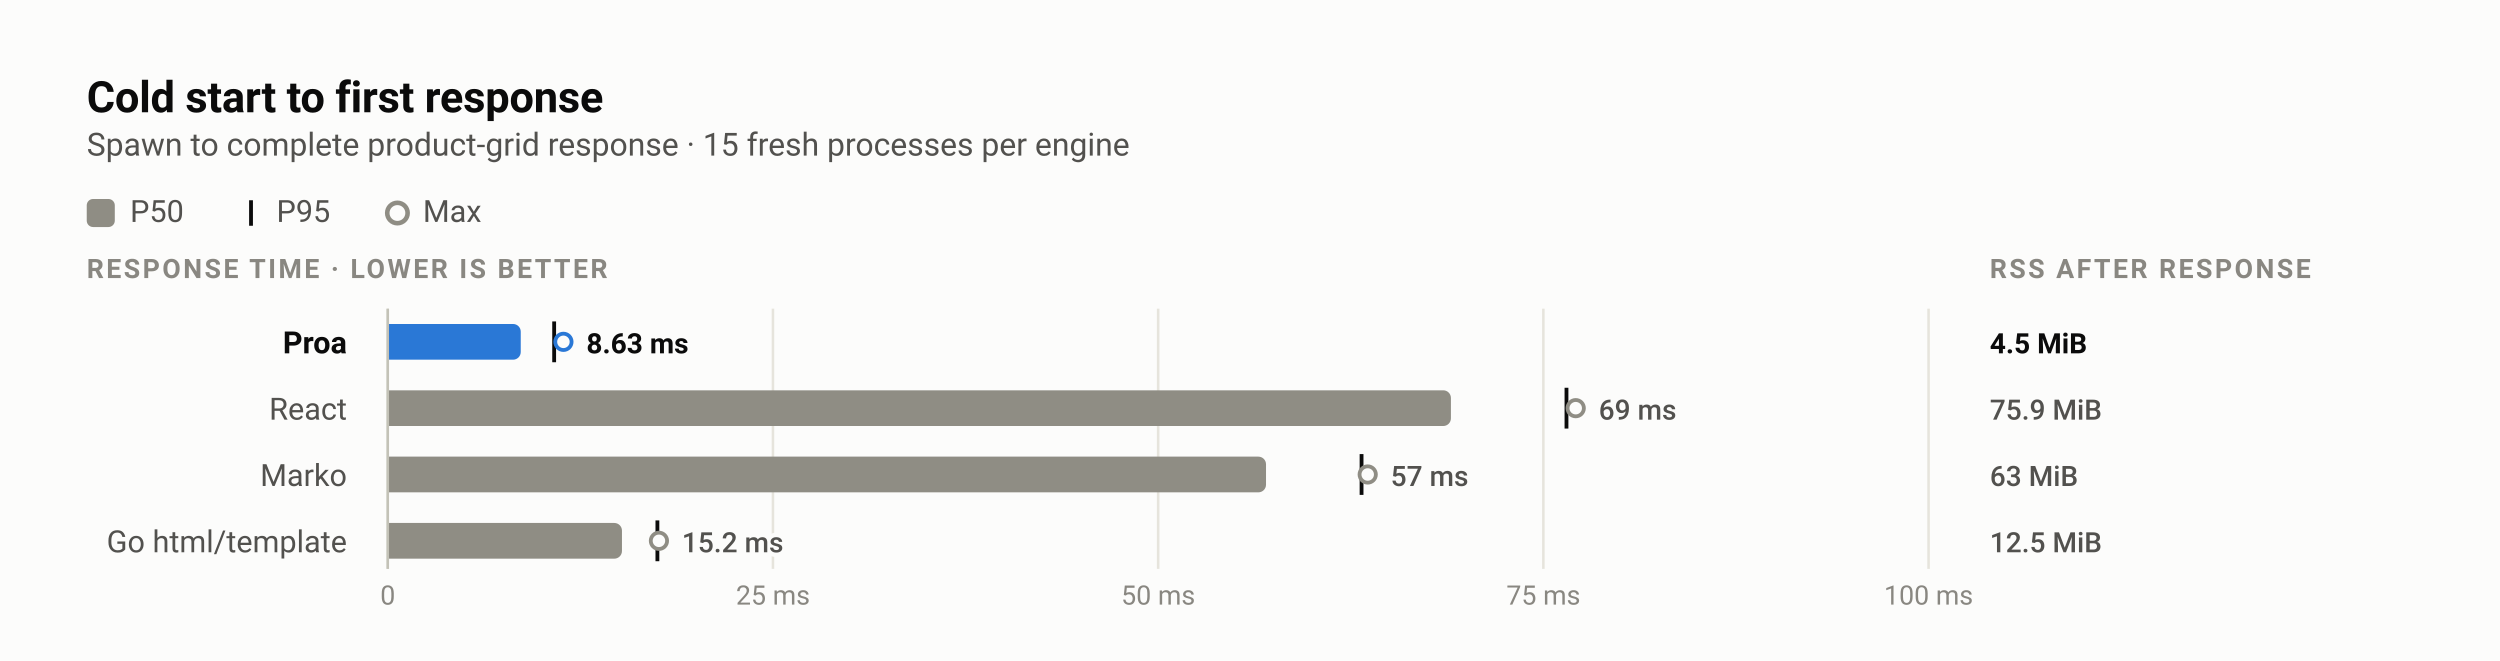
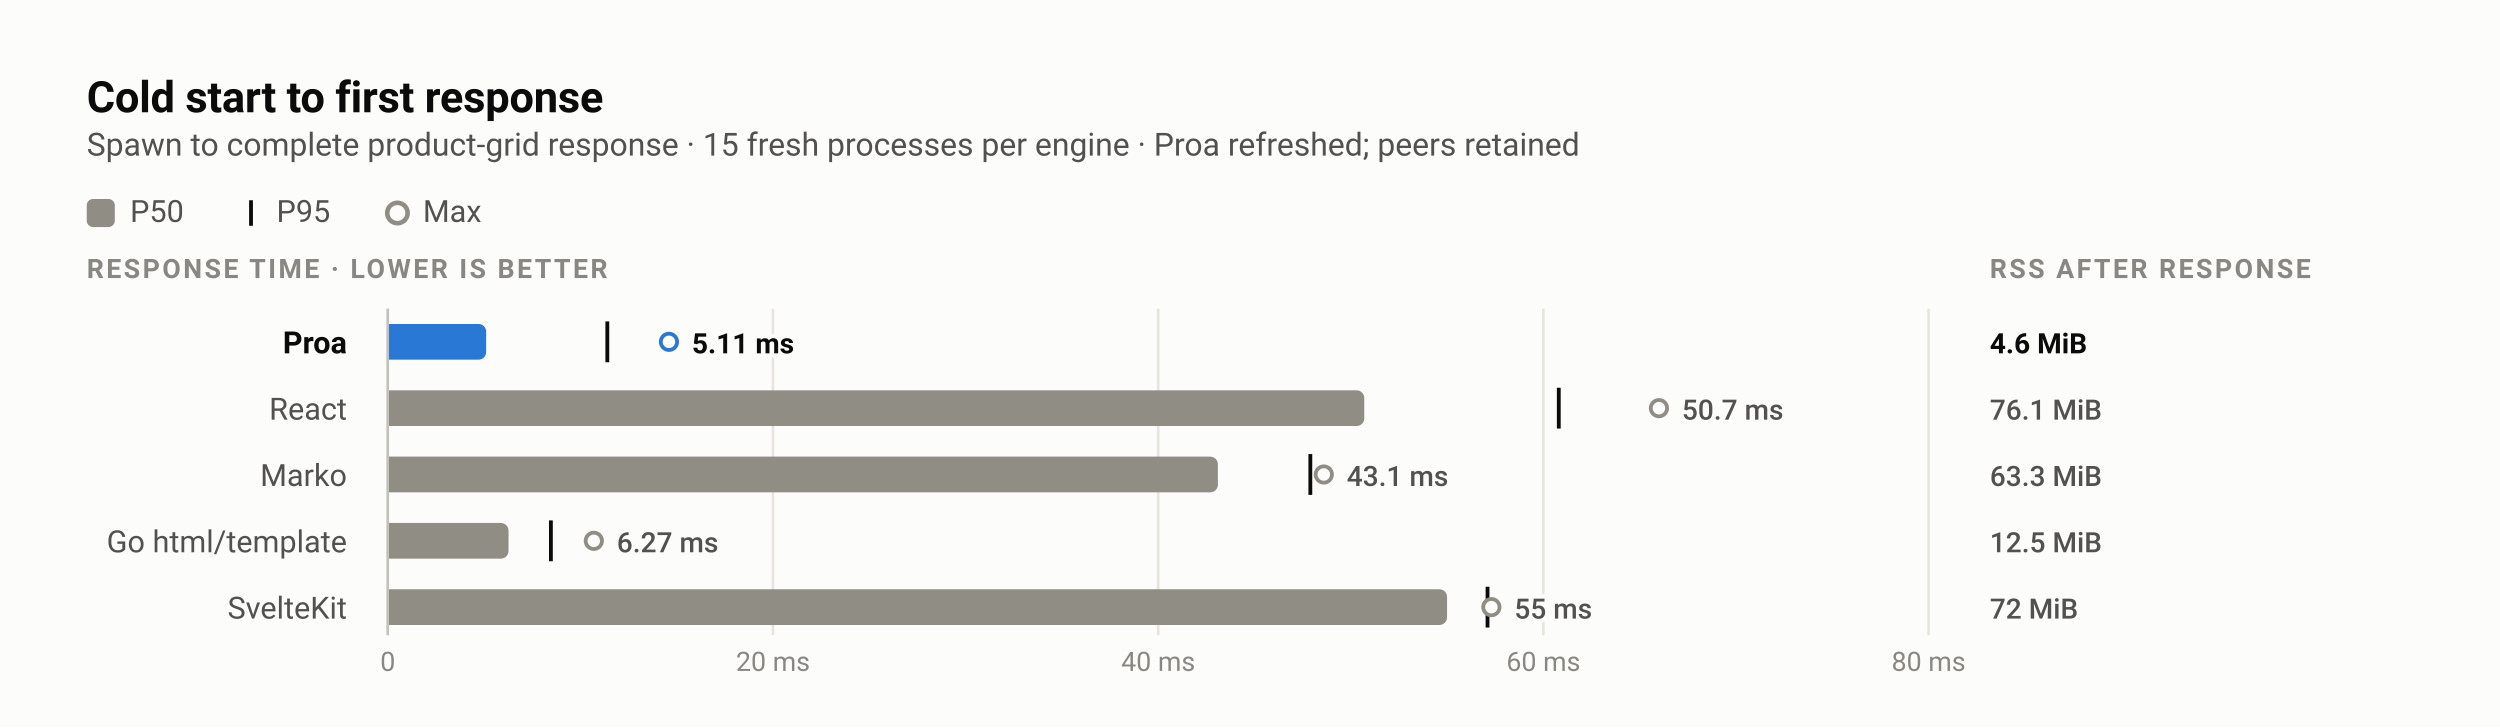
- <svg xmlns="http://www.w3.org/2000/svg" width="980" height="259" viewBox="0 0 980 259" role="img" aria-labelledby="ttl dsc">
+ <svg xmlns="http://www.w3.org/2000/svg" width="980" height="285" viewBox="0 0 980 285" role="img" aria-labelledby="ttl dsc">
  <style>
  text { font-family: system-ui, -apple-system, "Segoe UI", Roboto, "Helvetica Neue", Arial, sans-serif; }
  .t   { font-size: 17px; font-weight: 600; fill: #0b0b0b; letter-spacing: -.005em; }
  .d   { font-size: 12.5px; font-weight: 400; fill: #52514e; }
  .eb  { font-size: 10.5px; font-weight: 600; fill: #898781; letter-spacing: .09em; }
  .cat { font-size: 12px; font-weight: 400; fill: #52514e; }
  .catb{ font-size: 12px; font-weight: 600; fill: #0b0b0b; }
  .lg  { font-size: 12px; font-weight: 400; fill: #52514e; }
  .tick{ font-size: 10.5px; font-weight: 400; fill: #898781; font-variant-numeric: tabular-nums; }
  .val { font-size: 11px; font-weight: 500; fill: #52514e; font-variant-numeric: tabular-nums;
         paint-order: stroke; stroke: #fcfcfb; stroke-width: 3.5px; stroke-linejoin: round; }
  .valb{ font-size: 11px; font-weight: 600; fill: #0b0b0b; font-variant-numeric: tabular-nums;
         paint-order: stroke; stroke: #fcfcfb; stroke-width: 3.5px; stroke-linejoin: round; }
  .valw{ font-size: 11px; font-weight: 600; fill: #fcfcfb; font-variant-numeric: tabular-nums; }
  .note{ font-size: 10px; font-weight: 400; fill: #898781; }
  .mono{ font-family: ui-monospace, SFMono-Regular, "SF Mono", Menlo, Consolas, monospace; }
  .end { text-anchor: end; }
  .mid { text-anchor: middle; }
</style>
-   <rect width="980" height="259" fill="#fcfcfb" />
+   <rect width="980" height="285" fill="#fcfcfb" />
  <text x="34" y="44" class="t">Cold start to first response</text>
-   <text x="34" y="61" class="d">Spawn to complete product-grid response · 15 fresh processes per engine</text>
+   <text x="34" y="61" class="d">Spawn to complete product-grid response · 15 fresh processes per engine · Proa refreshed; peers retained</text>
  <rect x="34" y="78" width="11" height="11" rx="2.5" fill="#8f8d84" />
  <text x="51" y="87" class="lg">P50</text>
  <path d="M98.4 78.5L98.4 88.5" stroke="#0b0b0b" stroke-width="1.5" />
  <text x="108.4" y="87" class="lg">P95</text>
  <circle cx="155.79" cy="83.5" r="4" fill="#fcfcfb" stroke="#8f8d84" stroke-width="1.8" />
  <text x="165.79" y="87" class="lg">Max</text>
  <text x="34" y="109" class="eb">RESPONSE TIME · LOWER IS BETTER</text>
  <text x="780" y="109" class="eb">RSS AFTER RESPONSE</text>
-   <path d="M152 121L152 223" stroke="#e6e4dc" stroke-width="1" />
-   <text x="152" y="237" class="tick mid">0</text>
-   <path d="M303 121L303 223" stroke="#e6e4dc" stroke-width="1" />
-   <text x="303" y="237" class="tick mid">25 ms</text>
-   <path d="M454 121L454 223" stroke="#e6e4dc" stroke-width="1" />
-   <text x="454" y="237" class="tick mid">50 ms</text>
-   <path d="M605 121L605 223" stroke="#e6e4dc" stroke-width="1" />
-   <text x="605" y="237" class="tick mid">75 ms</text>
-   <path d="M756 121L756 223" stroke="#e6e4dc" stroke-width="1" />
-   <text x="756" y="237" class="tick mid">100 ms</text>
+   <path d="M152 121L152 249" stroke="#e6e4dc" stroke-width="1" />
+   <text x="152" y="263" class="tick mid">0</text>
+   <path d="M303 121L303 249" stroke="#e6e4dc" stroke-width="1" />
+   <text x="303" y="263" class="tick mid">20 ms</text>
+   <path d="M454 121L454 249" stroke="#e6e4dc" stroke-width="1" />
+   <text x="454" y="263" class="tick mid">40 ms</text>
+   <path d="M605 121L605 249" stroke="#e6e4dc" stroke-width="1" />
+   <text x="605" y="263" class="tick mid">60 ms</text>
+   <path d="M756 121L756 249" stroke="#e6e4dc" stroke-width="1" />
+   <text x="756" y="263" class="tick mid">80 ms</text>
  <text x="136" y="138.5" class="catb end">Proa</text>
-   <path d="M152 127H201.13a3 3 0 0 1 3 3V138a3 3 0 0 1 -3 3H152Z" fill="#2a78d6" />
-   <path d="M217.23 126L217.23 142" stroke="#0b0b0b" stroke-width="1.5" />
-   <circle cx="220.86" cy="134" r="3.2" fill="#fcfcfb" stroke="#2a78d6" stroke-width="1.5" />
-   <text x="229.86" y="138.5" class="valb">8.63 ms</text>
-   <text x="780" y="138.5" class="valb">4.5 MiB</text>
+   <path d="M152 127H187.58a3 3 0 0 1 3 3V138a3 3 0 0 1 -3 3H152Z" fill="#2a78d6" />
+   <path d="M238.07 126L238.07 142" stroke="#0b0b0b" stroke-width="1.5" />
+   <circle cx="262.23" cy="134" r="3.2" fill="#fcfcfb" stroke="#2a78d6" stroke-width="1.5" />
+   <text x="271.23" y="138.5" class="valb">5.11 ms</text>
+   <text x="780" y="138.5" class="valb">4.6 MiB</text>
  <text x="136" y="164.5" class="cat end">React</text>
-   <path d="M152 153H565.76a3 3 0 0 1 3 3V164a3 3 0 0 1 -3 3H152Z" fill="#8f8d84" />
-   <path d="M614.06 152L614.06 168" stroke="#0b0b0b" stroke-width="1.5" />
-   <circle cx="617.68" cy="160" r="3.2" fill="#fcfcfb" stroke="#8f8d84" stroke-width="1.5" />
-   <text x="626.68" y="164.5" class="val">69 ms</text>
-   <text x="780" y="164.5" class="val">75.9 MiB</text>
+   <path d="M152 153H531.79a3 3 0 0 1 3 3V164a3 3 0 0 1 -3 3H152Z" fill="#8f8d84" />
+   <path d="M611.04 152L611.04 168" stroke="#0b0b0b" stroke-width="1.5" />
+   <circle cx="650.3" cy="160" r="3.2" fill="#fcfcfb" stroke="#8f8d84" stroke-width="1.5" />
+   <text x="659.3" y="164.5" class="val">50.7 ms</text>
+   <text x="780" y="164.5" class="val">76.1 MiB</text>
  <text x="136" y="190.5" class="cat end">Marko</text>
-   <path d="M152 179H493.28a3 3 0 0 1 3 3V190a3 3 0 0 1 -3 3H152Z" fill="#8f8d84" />
-   <path d="M533.73 178L533.73 194" stroke="#0b0b0b" stroke-width="1.5" />
-   <circle cx="536.14" cy="186" r="3.2" fill="#fcfcfb" stroke="#8f8d84" stroke-width="1.5" />
-   <text x="545.14" y="190.5" class="val">57 ms</text>
-   <text x="780" y="190.5" class="val">63 MiB</text>
+   <path d="M152 179H474.41a3 3 0 0 1 3 3V190a3 3 0 0 1 -3 3H152Z" fill="#8f8d84" />
+   <path d="M513.65 178L513.65 194" stroke="#0b0b0b" stroke-width="1.5" />
+   <circle cx="518.93" cy="186" r="3.2" fill="#fcfcfb" stroke="#8f8d84" stroke-width="1.5" />
+   <text x="527.93" y="190.5" class="val">43.1 ms</text>
+   <text x="780" y="190.5" class="val">63.3 MiB</text>
  <text x="136" y="216.5" class="cat end">Go html/template</text>
-   <path d="M152 205H240.81a3 3 0 0 1 3 3V216a3 3 0 0 1 -3 3H152Z" fill="#8f8d84" />
-   <path d="M257.7 204L257.7 220" stroke="#0b0b0b" stroke-width="1.5" />
-   <circle cx="258.3" cy="212" r="3.2" fill="#fcfcfb" stroke="#8f8d84" stroke-width="1.5" />
-   <text x="267.3" y="216.5" class="val">15.2 ms</text>
+   <path d="M152 205H196.34a3 3 0 0 1 3 3V216a3 3 0 0 1 -3 3H152Z" fill="#8f8d84" />
+   <path d="M215.95 204L215.95 220" stroke="#0b0b0b" stroke-width="1.5" />
+   <circle cx="232.78" cy="212" r="3.2" fill="#fcfcfb" stroke="#8f8d84" stroke-width="1.5" />
+   <text x="241.78" y="216.5" class="val">6.27 ms</text>
  <text x="780" y="216.5" class="val">12.5 MiB</text>
-   <path d="M152 121L152 223" stroke="#c3c2b7" stroke-width="1" />
+   <text x="136" y="242.5" class="cat end">SvelteKit</text>
+   <path d="M152 231H564.25a3 3 0 0 1 3 3V242a3 3 0 0 1 -3 3H152Z" fill="#8f8d84" />
+   <path d="M583.11 230L583.11 246" stroke="#0b0b0b" stroke-width="1.5" />
+   <circle cx="584.62" cy="238" r="3.2" fill="#fcfcfb" stroke="#8f8d84" stroke-width="1.5" />
+   <text x="593.62" y="242.5" class="val">55 ms</text>
+   <text x="780" y="242.5" class="val">72 MiB</text>
+   <path d="M152 121L152 249" stroke="#c3c2b7" stroke-width="1" />
</svg>
